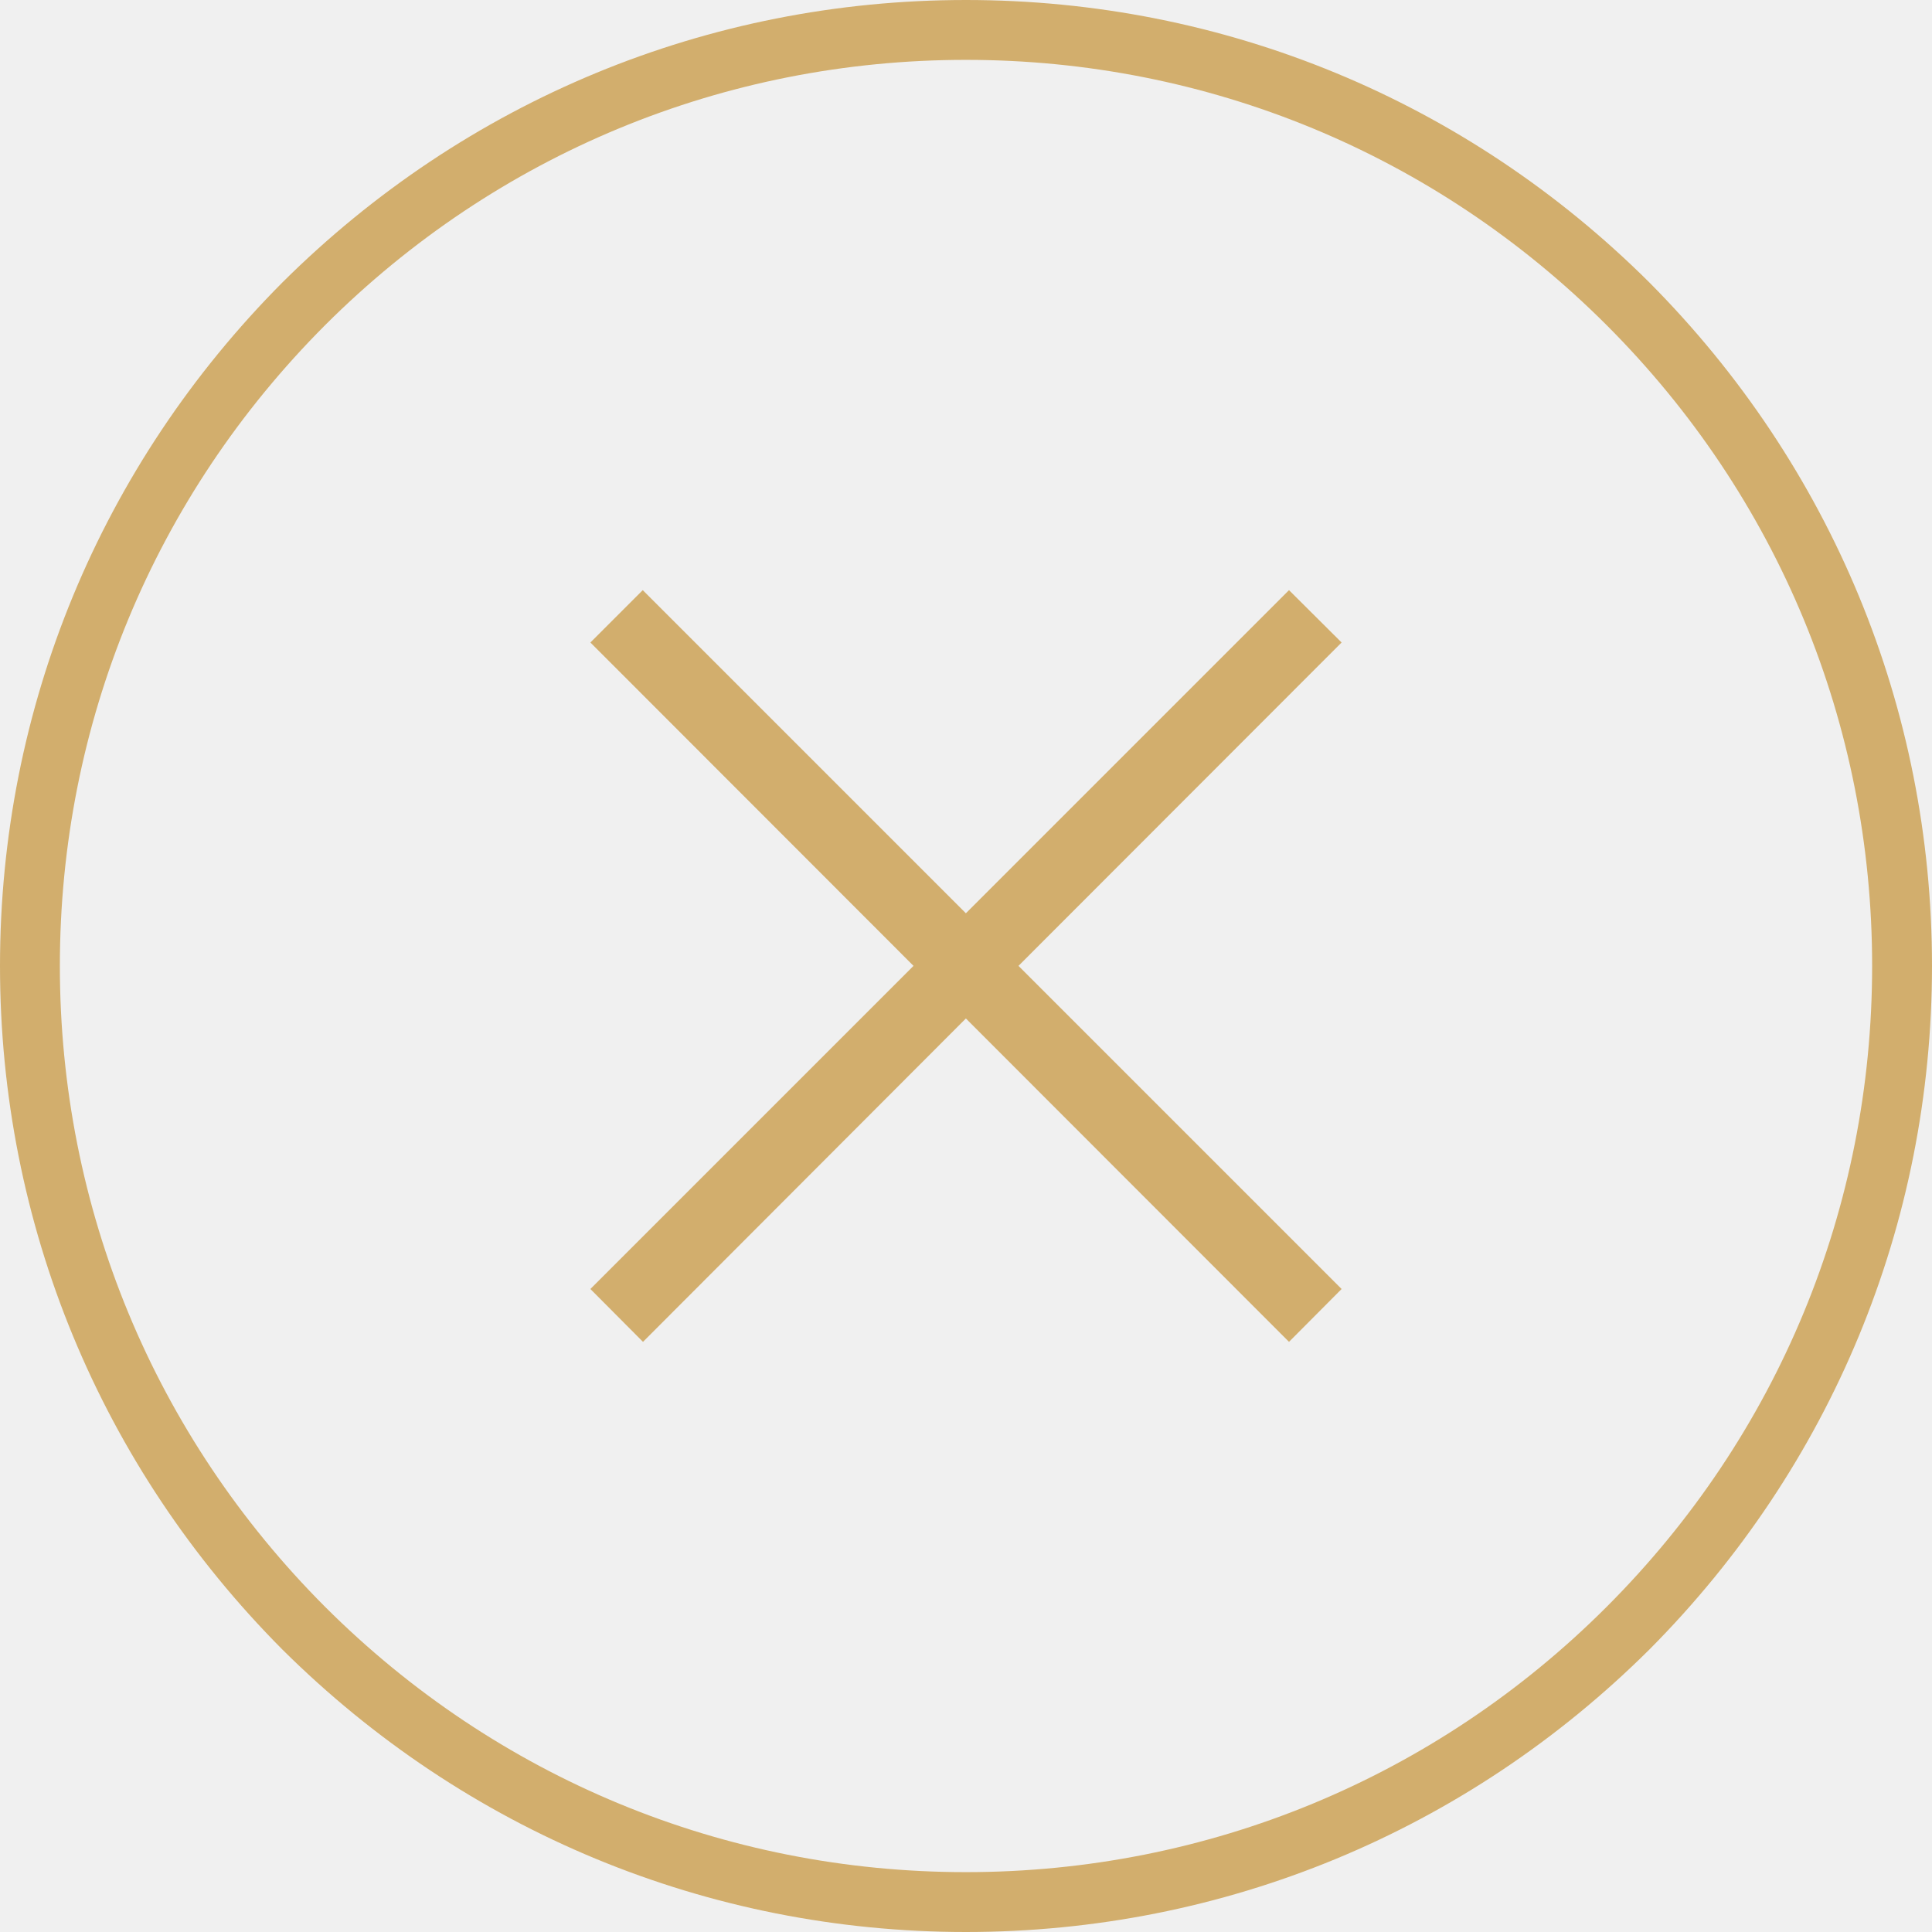
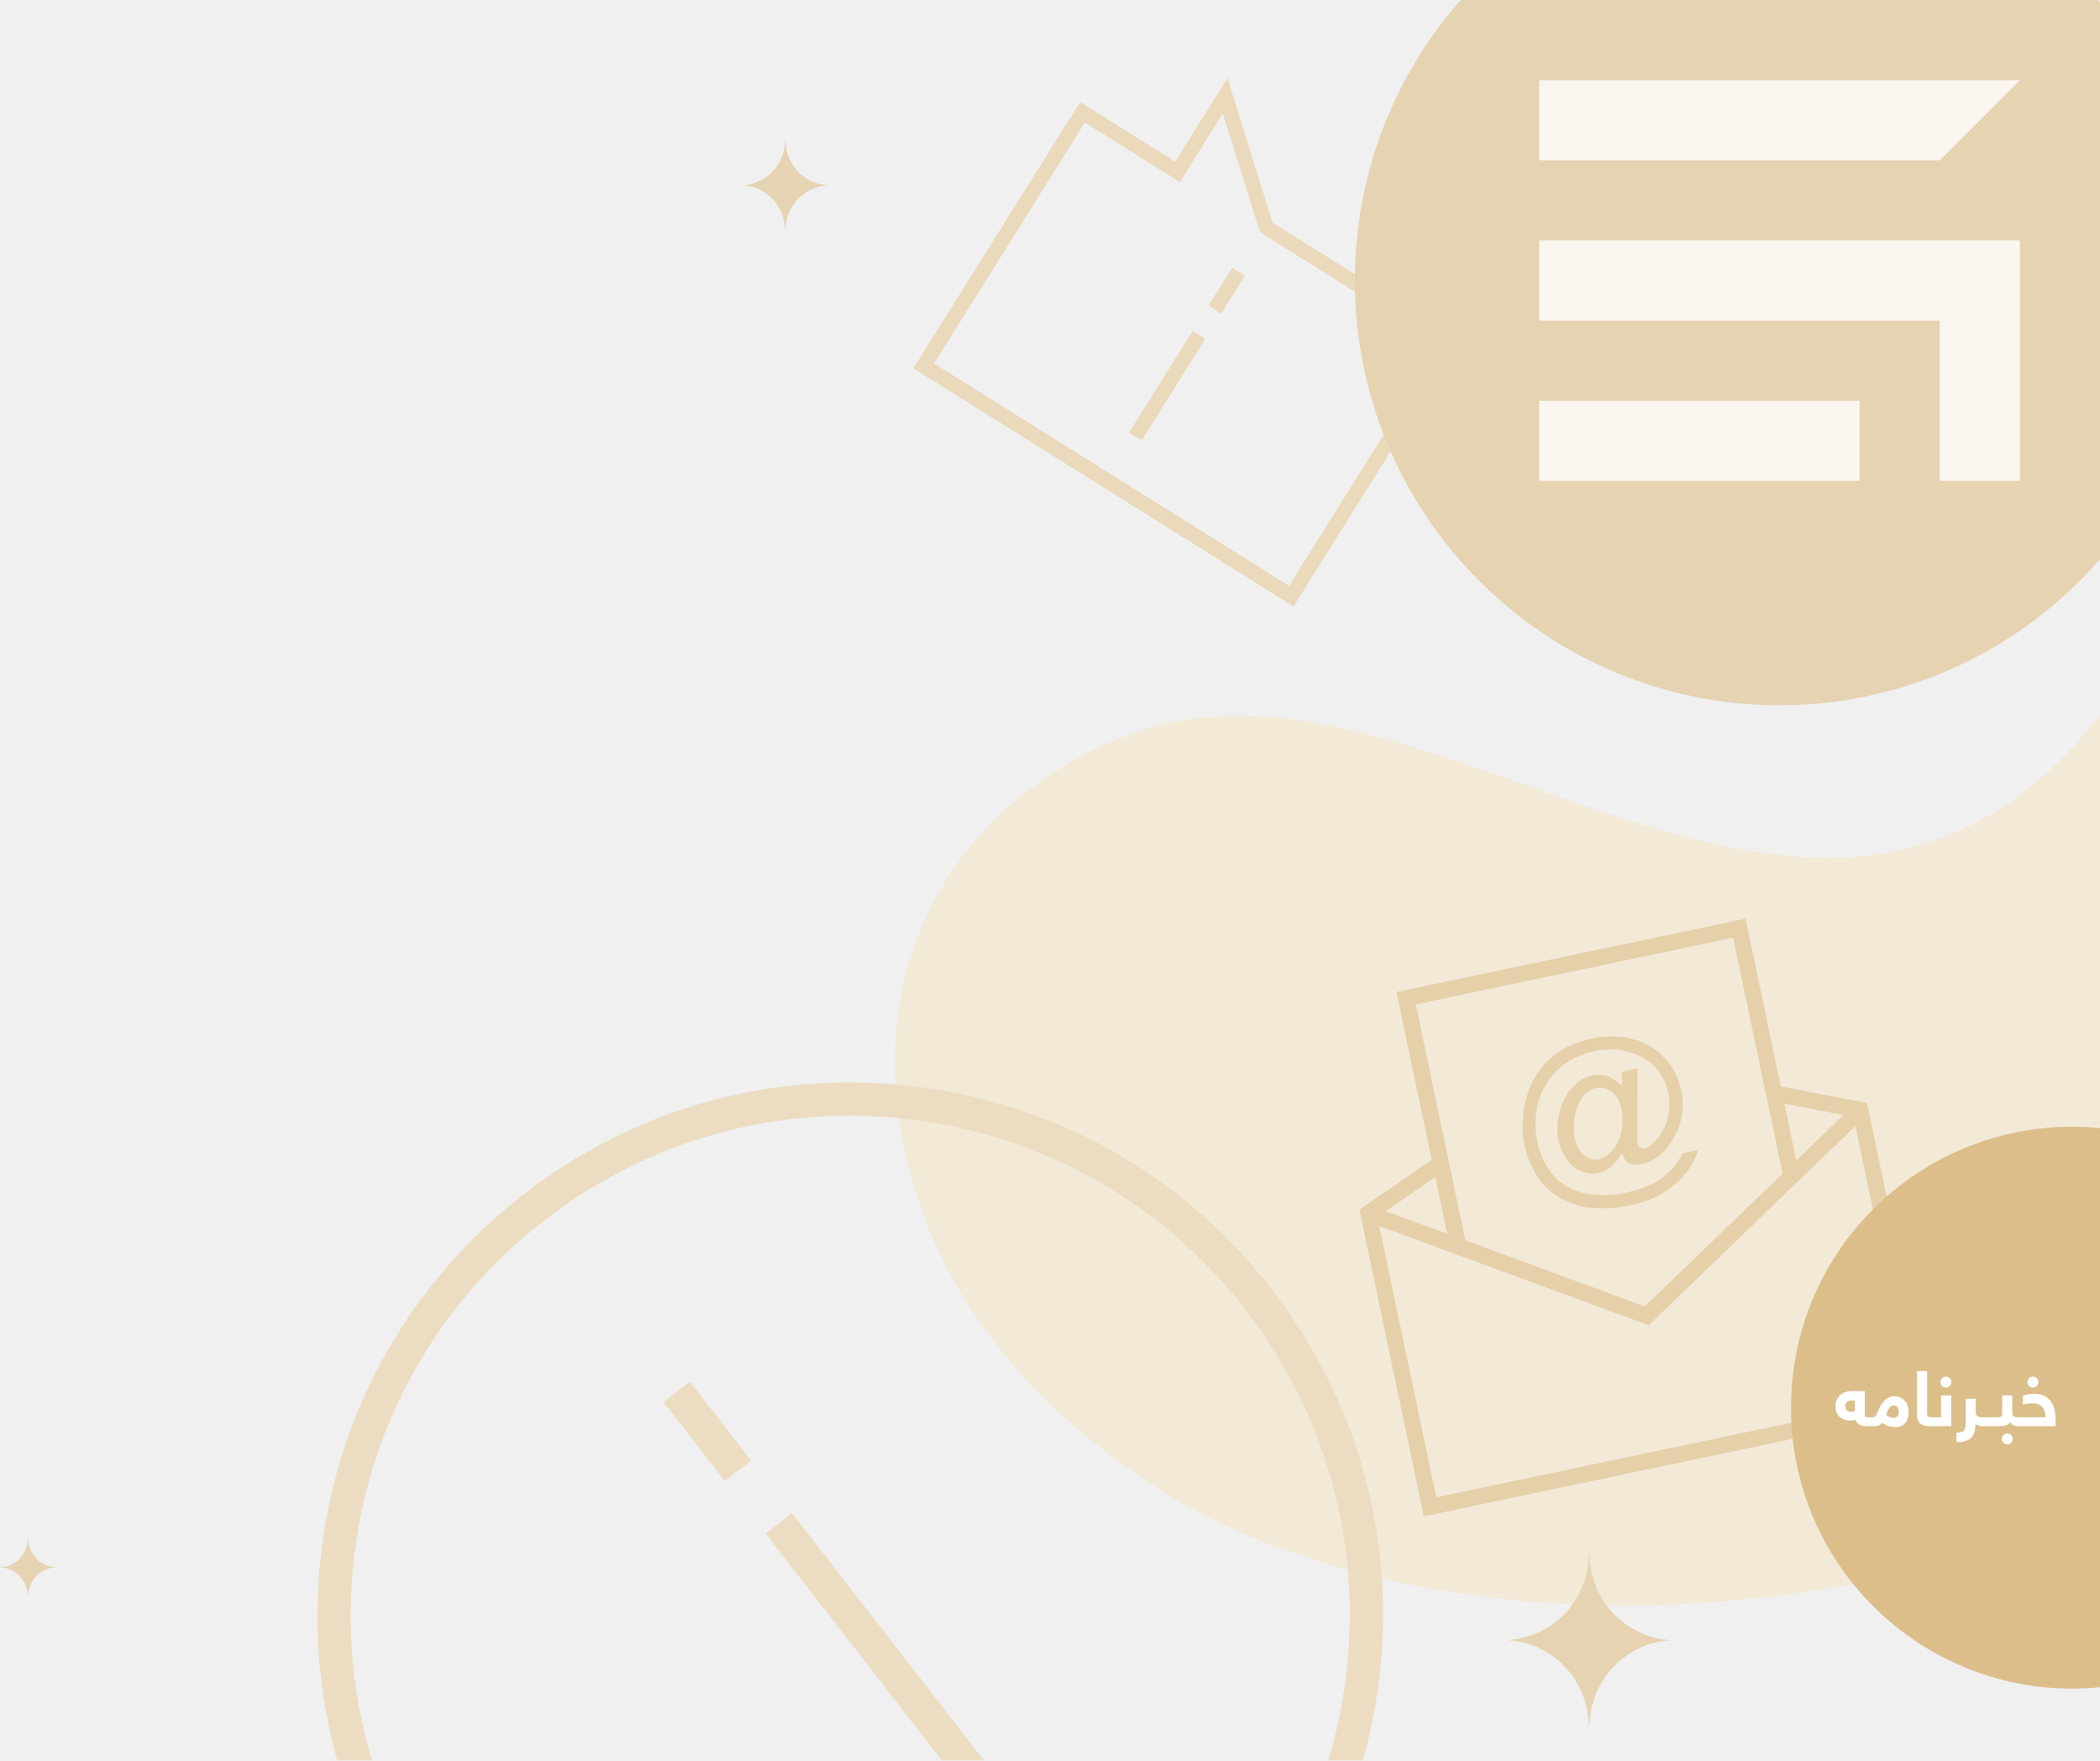
- <svg xmlns="http://www.w3.org/2000/svg" xml:space="preserve" width="0.771in" height="0.771in" version="1.1" style="shape-rendering:geometricPrecision; text-rendering:geometricPrecision; image-rendering:optimizeQuality; fill-rule:evenodd; clip-rule:evenodd" viewBox="0 0 7713 7713">
+ <svg xmlns="http://www.w3.org/2000/svg" xml:space="preserve" width="11.748in" height="9.846in" version="1.1" style="shape-rendering:geometricPrecision; text-rendering:geometricPrecision; image-rendering:optimizeQuality; fill-rule:evenodd; clip-rule:evenodd" viewBox="0 0 117477 98455">
  <defs>
    <style type="text/css">
   
-     .fil0 {fill:#D2AE6D}
+     .fil4 {fill:#DBBE8A}
+     .fil3 {fill:#E5D0AA}
+     .fil0 {fill:#E5D3B2}
+     .fil6 {fill:#EAD9BB}
+     .fil2 {fill:#ECDDC2}
+     .fil1 {fill:#F3E9D7}
+     .fil7 {fill:#FBF7F0}
+     .fil5 {fill:white;fill-rule:nonzero}
   
  </style>
  </defs>
  <g id="Layer_x0020_1">
-     <path class="fil0" d="M1127 1128c-726,730 -1127,1699 -1127,2728 0,1030 401,1999 1127,2729 731,726 1700,1128 2729,1128 1030,0 1999,-402 2729,-1128 726,-730 1128,-1699 1128,-2729 0,-1029 -402,-1998 -1128,-2728 -730,-727 -1699,-1128 -2729,-1128 -1029,0 -1998,401 -2729,1128zm4229 4018l-210 211 -1290 -1291 -1289 1291 -210 -211 1290 -1290 -1290 -1291 209 -209 1290 1290 1290 -1290 210 209 -1290 1291 1290 1290zm2118 -1290c0,966 -376,1875 -1060,2559 -683,683 -1593,1059 -2558,1059 -965,0 -1874,-376 -2558,-1059 -683,-684 -1059,-1593 -1059,-2559 0,-965 376,-1874 1059,-2558 684,-683 1593,-1059 2558,-1059 965,0 1875,376 2558,1059 684,684 1060,1593 1060,2558z" />
+     <g id="_2623281293632">
+       <path class="fil0" d="M0 87660c865,28 1559,738 1563,1617l15 0c7,-879 700,-1589 1563,-1617 -867,-28 -1563,-746 -1563,-1630l-12 0c0,884 -696,1602 -1566,1630z" />
+       <path class="fil1" d="M117477 84841c-25448,9217 -44208,3621 -52047,-1180 -6844,-4192 -11467,-9625 -13641,-15383 -5179,-13719 2011,-24036 11936,-27379 16780,-5650 38006,19146 53752,-892l0 44834z" />
+       <path class="fil2" d="M76248 98455c400,-1428 697,-2895 886,-4394 995,-7898 -1146,-15712 -6027,-21996 -4884,-6290 -11924,-10296 -19824,-11289 -7900,-993 -15715,1148 -22001,6030 -6290,4885 -10296,11924 -11289,19824 -507,4028 -198,8033 872,11825l1945 0c-1125,-3704 -1468,-7638 -972,-11595 933,-7402 4694,-14004 10587,-18581 5894,-4577 13221,-6586 20621,-5656 7409,931 14010,4689 18589,10585 4577,5894 6582,13216 5650,20625 -198,1581 -526,3126 -975,4622l1938 0zm-39129 -20041l1472 -1143 3426 4411 -1472 1144 -3426 -4412zm5711 7355l1473 -1144 10741 13830 -2361 0 -9853 -12686z" />
+       <path class="fil3" d="M97647 51379l-19528 4103 1972 9387 -4043 2787 3604 17153 28395 -5967 -3604 -17153 -4824 -924 -1972 -9386 0 0zm-5510 7922l0 0c0,0 0,0 0,0zm-5558 35c-312,311 -570,645 -781,1050 -49,76 -92,184 -139,276 -145,326 -267,680 -355,1043 -163,789 -177,1580 -12,2366 27,126 69,249 95,374 166,557 404,1065 734,1537 319,426 741,797 1242,1069 371,201 763,349 1208,436 170,30 341,59 524,70 652,60 1333,16 2056,-136 786,-166 1439,-418 1946,-738 508,-320 936,-705 1256,-1134 333,-447 543,-853 643,-1235l-880 185c-197,469 -561,923 -1068,1325 -353,271 -783,492 -1289,664 -229,81 -493,153 -776,213 -786,165 -1536,191 -2255,47 -326,-63 -626,-164 -901,-303 -330,-161 -622,-379 -876,-654 -469,-509 -784,-1148 -952,-1950 -159,-755 -134,-1499 69,-2247 126,-421 295,-785 535,-1131 177,-250 373,-488 607,-702 472,-411 1017,-706 1636,-885 110,-24 233,-66 343,-89 676,-142 1319,-129 1929,38 385,116 730,274 1019,476 0,0 0,0 0,0 0,0 16,-4 16,-4 158,131 314,246 445,399 382,412 613,889 729,1439 0,0 0,0 3,16 96,456 79,919 -37,1387 -127,486 -353,895 -659,1238 -40,42 -81,83 -109,105 -190,188 -363,306 -504,336 -94,20 -195,8 -271,-41 -77,-50 -125,-122 -144,-216 -10,-48 -16,-309 -17,-785l13 -3138 7 -281 -252 53 -613 129 -14 791c-252,-259 -518,-433 -803,-537 -297,-86 -580,-108 -863,-49 -362,76 -729,285 -1066,635 -340,334 -587,796 -746,1371 -142,572 -175,1120 -66,1639 90,425 263,782 493,1095 249,326 522,531 841,644 304,117 603,136 902,73 252,-52 506,-171 740,-385 222,-194 415,-448 585,-730 56,185 117,320 184,404 89,113 203,187 358,221 158,49 338,44 574,-6 0,0 15,-3 31,-7 610,-144 1135,-534 1561,-1165 50,-76 84,-149 133,-225 509,-862 664,-1764 466,-2708 -139,-660 -425,-1240 -859,-1740 -44,-57 -86,-97 -146,-150 -481,-490 -1042,-816 -1686,-992 -594,-171 -1240,-199 -1911,-107 -110,23 -239,33 -364,60 -1038,218 -1869,639 -2509,1266l0 0zm2065 5295c-273,-205 -456,-528 -548,-968 -60,-283 -63,-611 -38,-961 41,-353 123,-666 246,-938 124,-272 260,-482 426,-631 153,-131 344,-237 548,-280 315,-66 609,4 882,209 269,190 452,513 544,953 70,330 76,673 36,1027 -57,356 -139,669 -285,913 -142,260 -298,457 -479,610 -181,153 -360,239 -533,276 -283,59 -542,-1 -799,-210l0 0zm8307 -12186l2772 13191 -7714 7432 -10037 -3702 -2772 -13192 17751 -3729zm-15991 16559l-3434 -1265 2767 -1911 667 3176 0 0zm-613 14740l-3188 -15173 15072 5551 11562 -11147 3188 15172 -26634 5597 0 0zm22776 -21384l-2635 2541 -668 -3176 3303 635 0 0z" />
+       <g>
+         <path class="fil4" d="M117477 63098l0 31266c-9238,918 -17284,-6313 -17284,-15633 0,-9320 8046,-16551 17284,-15633z" />
+         <path class="fil5" d="M103226 78641c0,36 5,72 13,110 8,38 24,72 47,103 23,30 54,55 93,75 39,21 88,31 149,31 37,0 76,-1 114,-4 39,-3 79,-12 120,-25l0 -597 -215 0c-107,0 -187,28 -241,84 -53,56 -80,130 -80,223zm1204 1122c-69,0 -136,-5 -201,-15 -64,-9 -124,-27 -179,-53 -54,-26 -103,-62 -144,-107 -41,-45 -74,-103 -96,-175 -49,11 -99,20 -152,28 -52,8 -103,12 -155,12 -72,0 -156,-11 -251,-32 -95,-22 -185,-62 -270,-120 -84,-57 -156,-137 -215,-240 -59,-102 -89,-234 -89,-394 0,-159 28,-293 84,-402 56,-109 128,-198 216,-268 89,-69 186,-119 294,-149 107,-31 213,-46 317,-46l733 0 0 1293c0,66 9,111 27,135 17,24 57,36 121,36l103 0c23,0 44,2 64,7 21,5 39,15 55,30 17,16 29,39 38,71 7,31 12,75 12,130 0,98 -14,166 -41,203 -28,37 -70,56 -128,56l-143 0zm1792 -803c0,-44 -5,-87 -15,-129 -10,-44 -25,-82 -47,-115 -22,-32 -51,-60 -87,-82 -35,-22 -79,-32 -132,-32 -37,0 -77,9 -116,28 -41,19 -79,50 -116,93 -38,43 -73,98 -106,167 -33,69 -60,156 -83,259 72,44 140,79 205,107 64,28 134,41 208,41 93,0 164,-30 214,-92 50,-62 75,-144 75,-245zm-1425 306c35,0 78,-29 128,-86 51,-57 96,-140 136,-249 63,-165 132,-301 207,-410 75,-108 152,-194 232,-259 79,-65 159,-110 239,-136 80,-26 160,-39 238,-39 112,0 218,22 315,66 98,43 182,103 252,181 71,77 126,171 166,280 40,110 60,229 60,358 0,259 -63,464 -190,616 -126,152 -319,228 -578,228 -115,0 -231,-18 -347,-53 -117,-35 -240,-94 -369,-177 -74,83 -151,133 -229,150 -78,18 -163,27 -254,27l-230 0c-22,0 -44,-2 -64,-6 -21,-5 -39,-15 -55,-31 -16,-16 -28,-40 -37,-72 -8,-31 -12,-74 -12,-129 0,-99 14,-166 41,-204 27,-37 70,-55 127,-55l224 0zm3465 238c0,98 -13,166 -41,203 -27,37 -69,56 -127,56l-181 0c-99,0 -189,-11 -270,-32 -81,-23 -152,-59 -211,-108 -59,-50 -105,-117 -138,-200 -33,-84 -50,-187 -50,-311l0 -2431 562 0 0 2352c0,102 18,166 53,193 36,26 87,40 153,40l82 0c22,0 44,2 64,7 21,5 39,15 56,30 15,16 28,39 36,71 9,31 12,75 12,130zm285 -2205c0,-83 30,-155 90,-216 61,-61 133,-92 218,-92 82,0 154,30 215,90 60,61 90,133 90,218 0,82 -30,154 -90,215 -61,60 -133,90 -215,90 -83,0 -155,-30 -216,-90 -61,-61 -92,-133 -92,-215zm40 1967l0 -1221 566 0 0 1718 -1063 0c-23,0 -44,-2 -64,-6 -21,-5 -39,-15 -56,-31 -16,-16 -28,-40 -36,-72 -9,-31 -13,-74 -13,-129 0,-99 14,-166 41,-204 28,-37 70,-55 128,-55l497 0zm2256 497c-38,0 -90,-9 -156,-27 -67,-17 -124,-54 -173,-112 -3,195 -26,358 -68,490 -44,131 -108,238 -195,318 -86,81 -195,139 -327,173 -133,34 -292,53 -476,56l0 -527c118,-3 211,-16 281,-41 69,-25 121,-61 156,-110 34,-48 56,-111 66,-188 10,-76 15,-168 15,-274l0 -1286 557 0 0 734c0,112 33,190 102,232 68,43 141,65 218,65 22,0 44,2 64,7 21,5 39,15 55,30 16,16 28,39 37,71 8,31 12,75 12,130 0,98 -14,166 -41,203 -27,37 -70,56 -127,56zm-2 0c-23,0 -44,-2 -65,-6 -20,-5 -38,-15 -55,-31 -16,-16 -28,-40 -37,-72 -8,-31 -12,-74 -12,-129 0,-99 14,-166 41,-204 28,-37 70,-55 128,-55l638 0c23,0 44,2 65,7 20,5 38,15 54,30 17,16 29,39 38,71 8,31 12,75 12,130 0,98 -14,166 -41,203 -27,37 -70,56 -128,56l-638 0zm902 -497c98,0 167,-15 206,-45 38,-31 57,-99 57,-204l0 -972 561 0 0 924c0,106 21,182 60,228 40,46 130,69 269,69 23,0 44,2 64,7 20,5 38,15 54,30 15,16 28,39 37,71 9,31 14,75 14,130 0,98 -14,166 -41,203 -28,37 -70,56 -128,56 -82,0 -163,-14 -242,-41 -77,-27 -142,-87 -195,-178 -35,49 -76,88 -125,118 -48,29 -100,51 -154,67 -56,14 -113,23 -172,28 -59,4 -117,6 -174,6l-355 0c-22,0 -43,-2 -64,-6 -20,-5 -38,-15 -55,-31 -16,-16 -28,-40 -37,-72 -8,-31 -12,-74 -12,-129 0,-99 14,-166 41,-204 27,-37 70,-55 127,-55l264 0zm237 1209c0,-82 30,-154 90,-215 61,-60 133,-90 218,-90 82,0 153,30 214,90 60,61 91,133 91,215 0,83 -31,155 -91,216 -61,60 -132,90 -214,90 -84,0 -156,-30 -217,-90 -61,-61 -91,-133 -91,-216zm2459 -1209c-8,-116 -27,-222 -55,-317 -29,-97 -73,-180 -132,-249 -59,-68 -135,-122 -227,-161 -92,-38 -207,-57 -344,-57 -47,0 -120,6 -218,18 -100,13 -200,34 -301,64l0 -502c66,-23 156,-47 270,-73 113,-26 231,-39 351,-39 226,0 415,39 569,116 154,77 278,181 373,311 95,130 163,280 205,451 41,171 62,349 62,534l0 401 -2098 0c-22,0 -44,-2 -64,-6 -21,-5 -39,-15 -55,-31 -16,-16 -28,-40 -37,-72 -9,-31 -12,-74 -12,-129 0,-99 13,-166 41,-204 27,-37 70,-55 127,-55l1545 0zm-1019 -1967c0,-83 30,-155 91,-216 60,-61 133,-92 217,-92 83,0 155,30 215,90 61,61 91,133 91,218 0,82 -30,154 -91,215 -60,60 -132,90 -215,90 -83,0 -155,-30 -216,-90 -61,-61 -92,-133 -92,-215z" />
+       </g>
+       <path class="fil6" d="M68930 14981l-1323 2112 704 441 1323 -2112 -704 -441zm-525 -8633l2086 6644 10055 6297 -8438 13474 -19859 -12437 8438 -13474 5317 3330 2401 -3834zm-2664 2689l-5317 -3330 -9328 14894 21267 13319 9328 -14894 -10508 -6581 -2514 -8084 -2928 4676zm1681 9917l-704 -441 -3557 5680 704 441 3557 -5680z" />
+       <path class="fil0" d="M41501 10363c1338,43 2410,1141 2417,2501l22 0c11,-1360 1084,-2458 2418,-2501 -1342,-44 -2418,-1153 -2418,-2519l-18 0c0,1366 -1076,2475 -2421,2519z" />
+       <path class="fil0" d="M84222 91734c2576,84 4640,2197 4654,4815l42 0c21,-2618 2086,-4731 4654,-4815 -2582,-84 -4654,-2219 -4654,-4850l-35 0c0,2631 -2071,4766 -4661,4850z" />
+       <g>
+         <path class="fil0" d="M99546 39444c7158,0 13576,-3166 17931,-8175l0 -31155c-33,-38 -67,-76 -100,-114l-35662 0c-3685,4185 -5921,9677 -5921,15692 0,13118 10634,23752 23752,23752z" />
+         <path class="fil7" d="M86106 8969l22402 0 4484 -4485 -26886 0 0 4485zm17924 13446l-17924 0 0 4478 17924 0 0 -4478zm8962 -8969l-26886 0 0 4485 22402 0 0 8962 4484 0 0 -13447z" />
+       </g>
+     </g>
  </g>
</svg>
